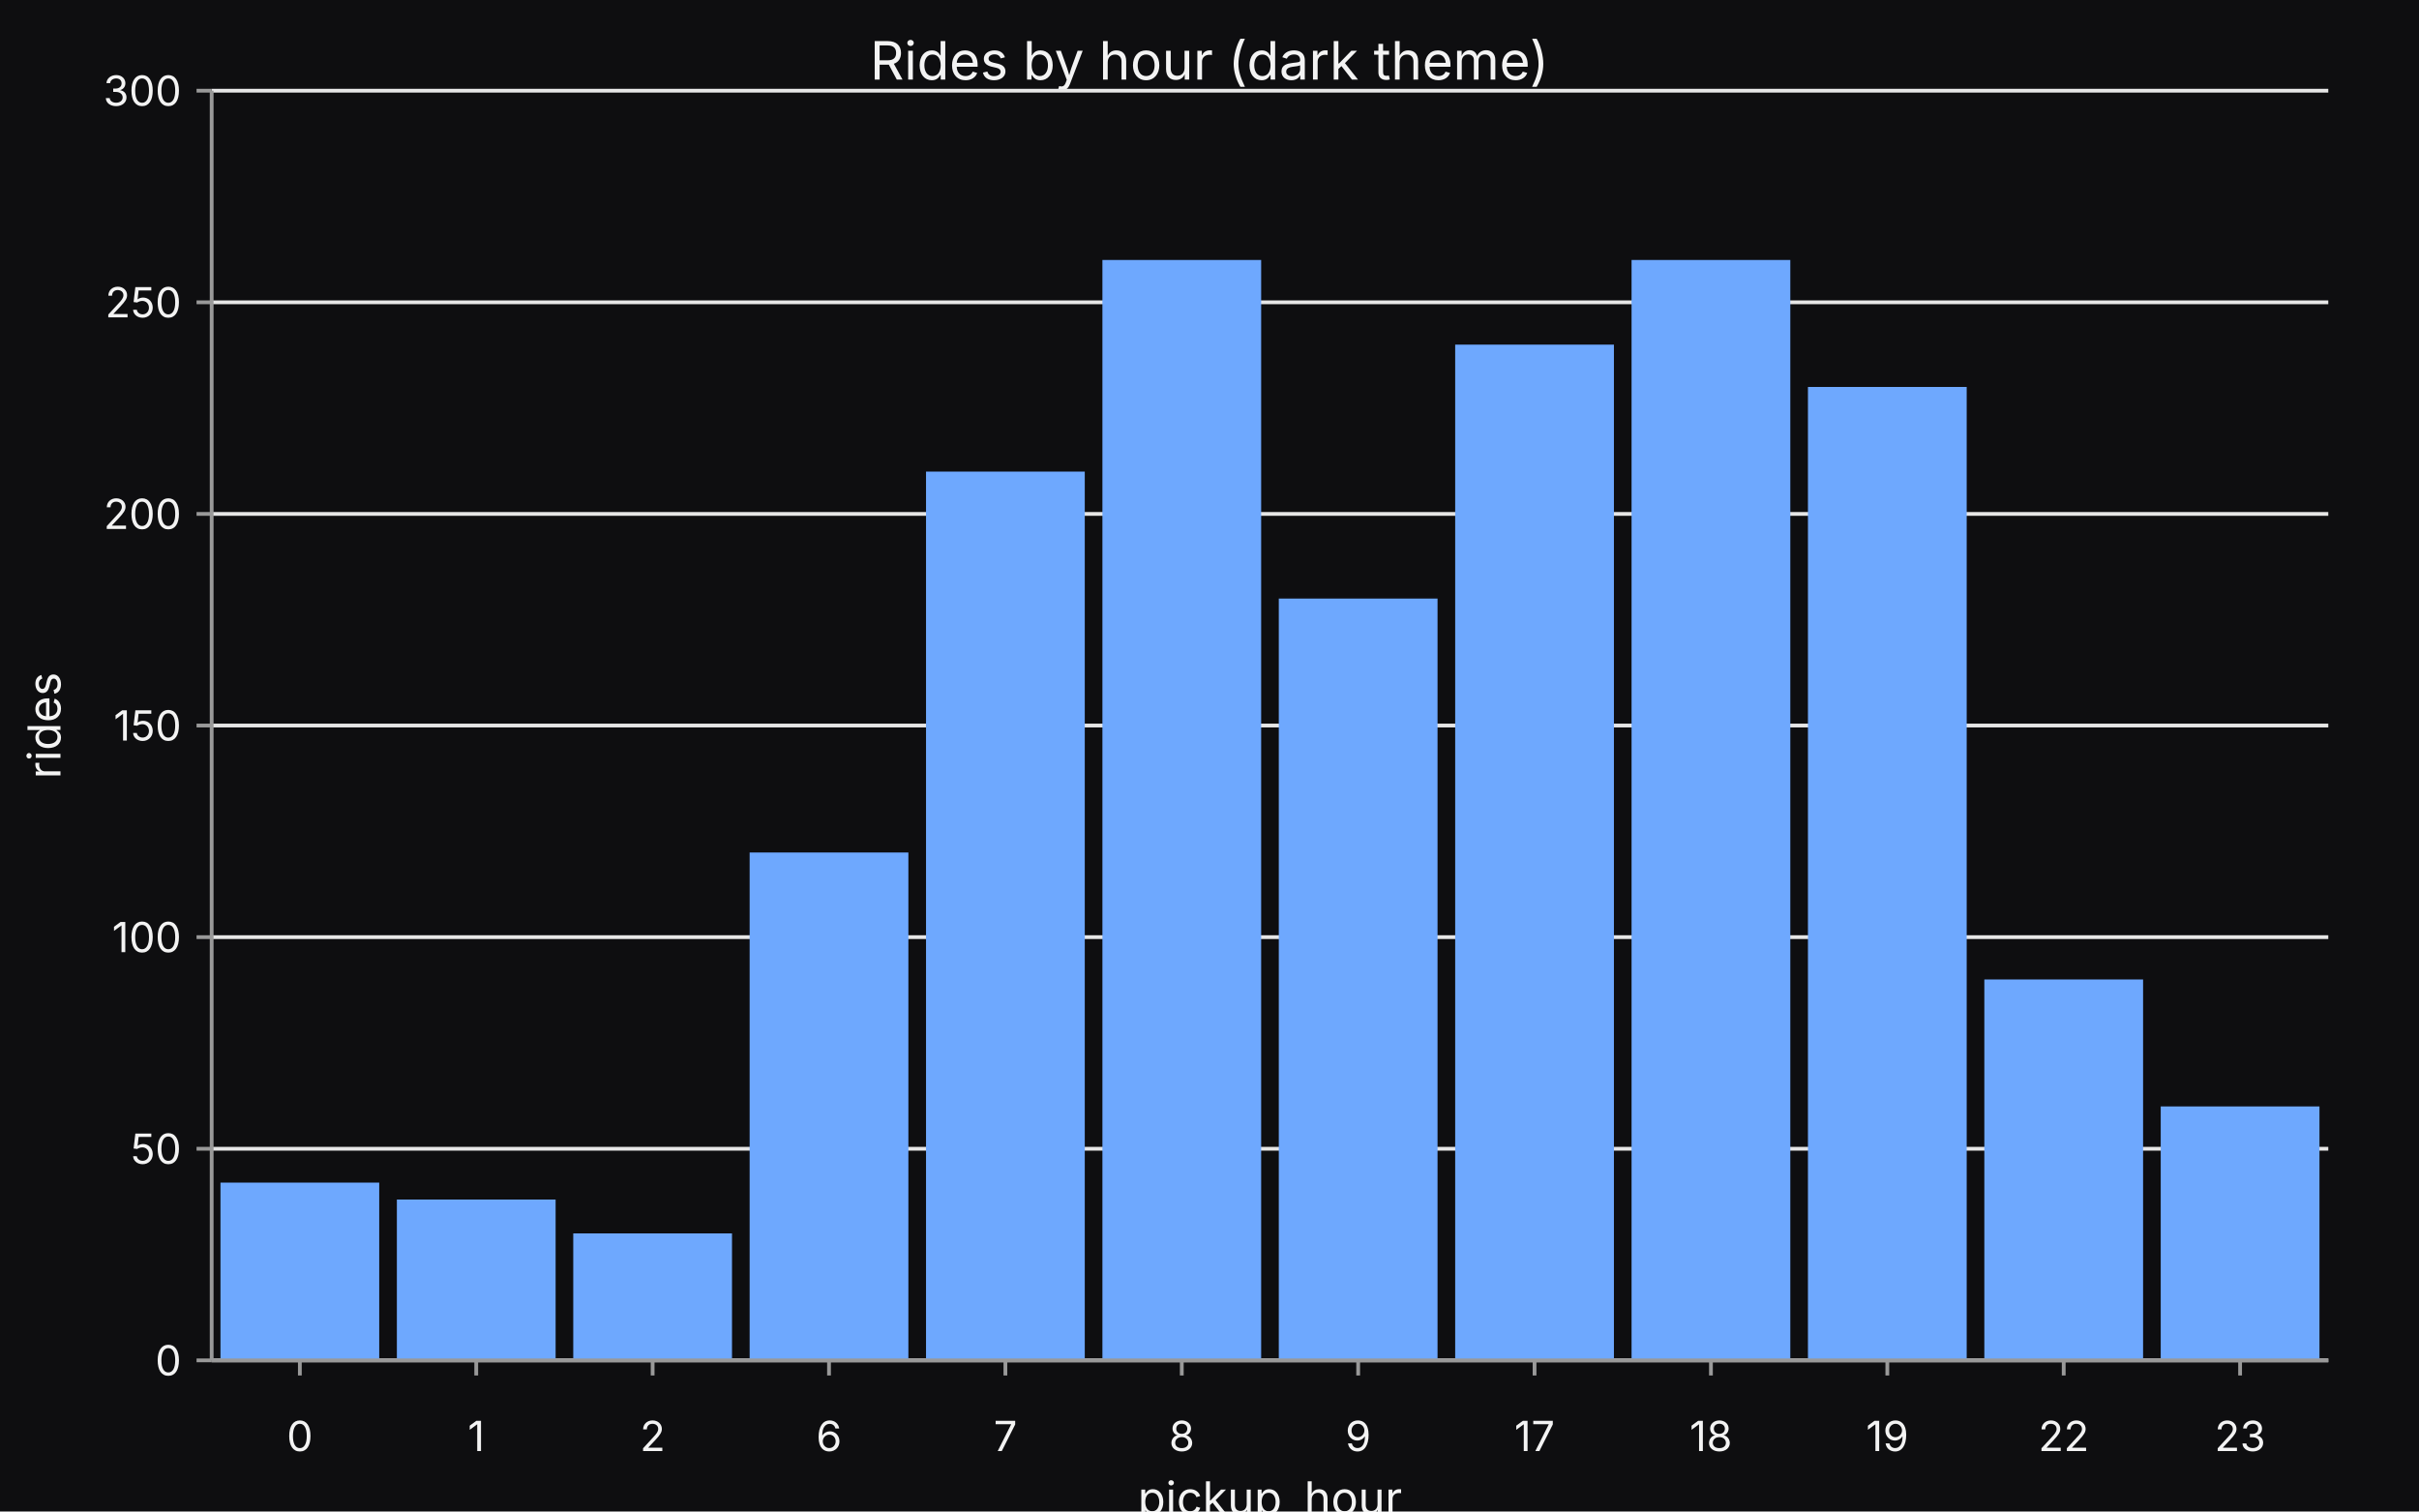
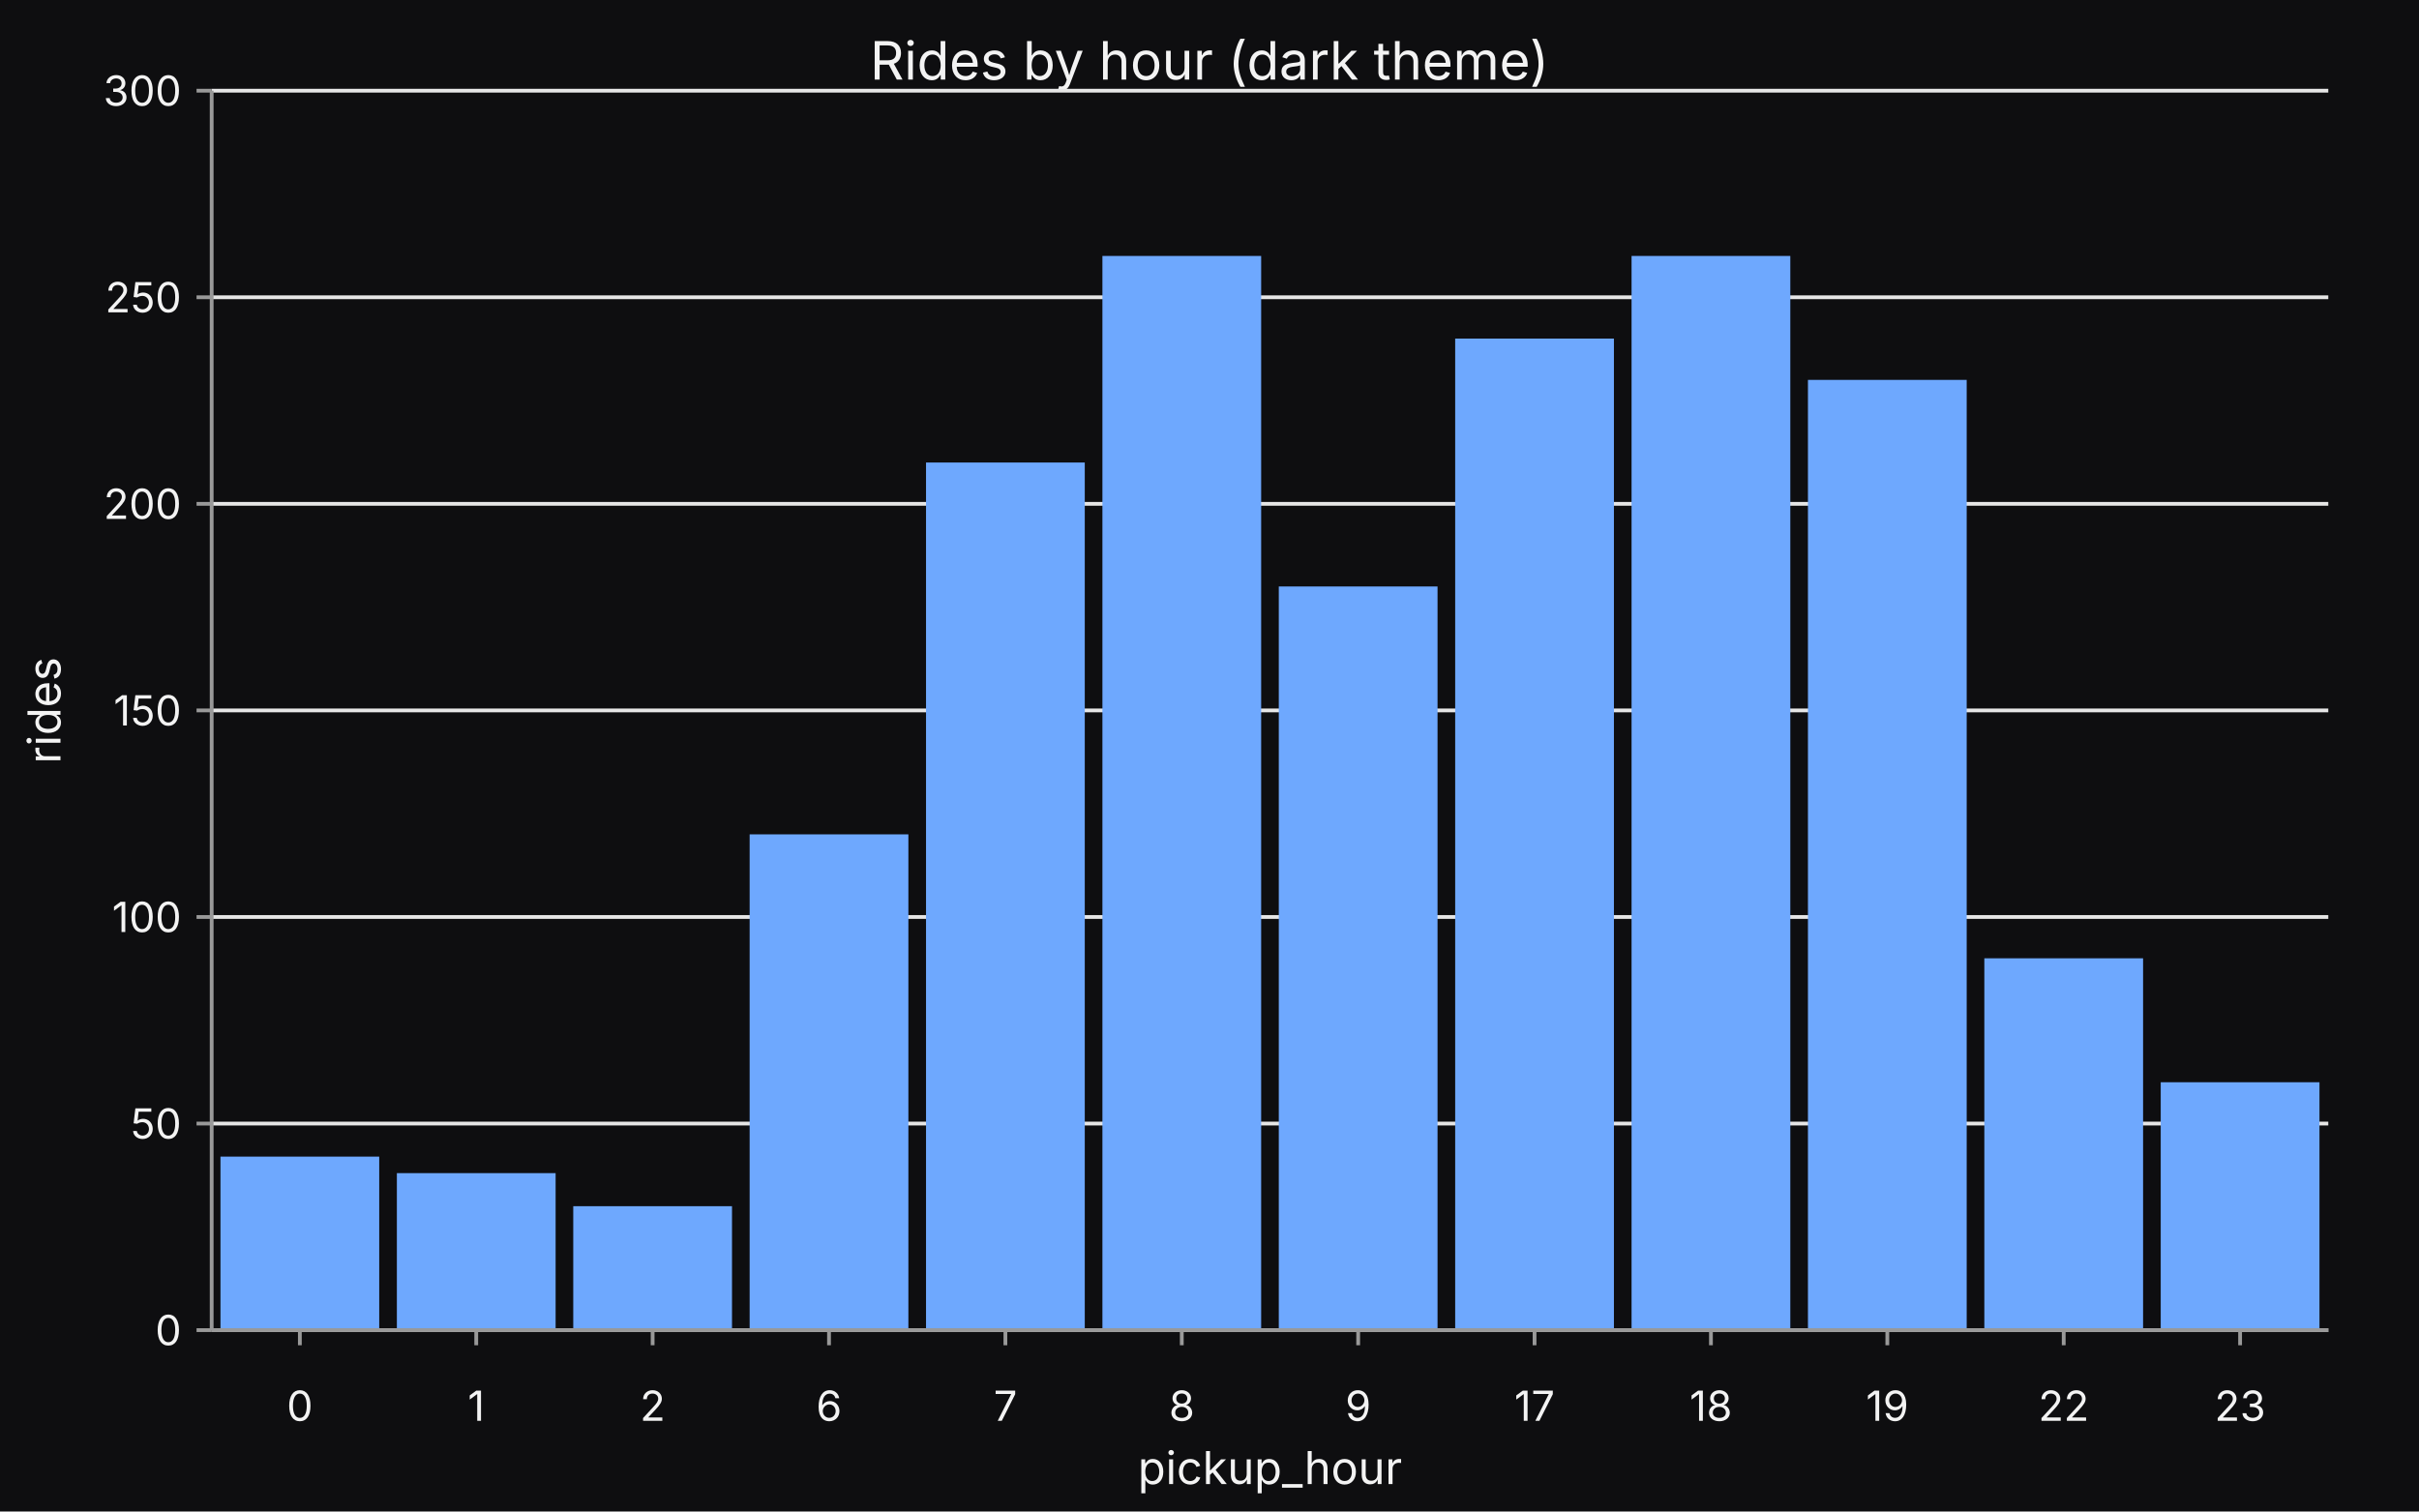
<svg xmlns="http://www.w3.org/2000/svg" viewBox="0 0 640 400" width="640" height="400" role="img" aria-label="Rides by hour (dark theme)" aria-describedby="glyph-desc">
  <rect x="0" y="0" width="640" height="400" fill="#0e0e10" />
  <text x="320" y="16" font-family="system-ui, -apple-system, sans-serif" font-size="14" fill="#f3f3f3" text-anchor="middle" dominant-baseline="middle">Rides by hour (dark theme)</text>
-   <line x1="56" y1="360" x2="616" y2="360" stroke="#e6e6e6" stroke-width="1" />
-   <line x1="56" y1="304" x2="616" y2="304" stroke="#e6e6e6" stroke-width="1" />
-   <line x1="56" y1="248" x2="616" y2="248" stroke="#e6e6e6" stroke-width="1" />
-   <line x1="56" y1="192" x2="616" y2="192" stroke="#e6e6e6" stroke-width="1" />
-   <line x1="56" y1="136" x2="616" y2="136" stroke="#e6e6e6" stroke-width="1" />
-   <line x1="56" y1="80" x2="616" y2="80" stroke="#e6e6e6" stroke-width="1" />
+   <line x1="56" y1="352" x2="616" y2="352" stroke="#e6e6e6" stroke-width="1" />
+   <line x1="56" y1="297.333" x2="616" y2="297.333" stroke="#e6e6e6" stroke-width="1" />
+   <line x1="56" y1="242.667" x2="616" y2="242.667" stroke="#e6e6e6" stroke-width="1" />
+   <line x1="56" y1="188" x2="616" y2="188" stroke="#e6e6e6" stroke-width="1" />
+   <line x1="56" y1="133.333" x2="616" y2="133.333" stroke="#e6e6e6" stroke-width="1" />
+   <line x1="56" y1="78.667" x2="616" y2="78.667" stroke="#e6e6e6" stroke-width="1" />
  <line x1="56" y1="24" x2="616" y2="24" stroke="#e6e6e6" stroke-width="1" />
-   <rect x="58.333" y="312.96" width="42" height="47.04" fill="#6ea8fe" />
-   <rect x="105" y="317.44" width="42" height="42.56" fill="#6ea8fe" />
-   <rect x="151.667" y="326.4" width="42" height="33.6" fill="#6ea8fe" />
-   <rect x="198.333" y="225.6" width="42" height="134.4" fill="#6ea8fe" />
-   <rect x="245" y="124.8" width="42" height="235.2" fill="#6ea8fe" />
-   <rect x="291.667" y="68.8" width="42" height="291.2" fill="#6ea8fe" />
-   <rect x="338.333" y="158.4" width="42" height="201.6" fill="#6ea8fe" />
-   <rect x="385" y="91.2" width="42" height="268.8" fill="#6ea8fe" />
-   <rect x="431.667" y="68.8" width="42" height="291.2" fill="#6ea8fe" />
-   <rect x="478.333" y="102.4" width="42" height="257.6" fill="#6ea8fe" />
-   <rect x="525" y="259.2" width="42" height="100.8" fill="#6ea8fe" />
-   <rect x="571.667" y="292.8" width="42" height="67.2" fill="#6ea8fe" />
-   <line x1="56" y1="360" x2="616" y2="360" stroke="#999999" stroke-width="1" />
-   <line x1="79.333" y1="360" x2="79.333" y2="364" stroke="#999999" stroke-width="1" />
-   <text x="79.333" y="376" font-family="system-ui, -apple-system, sans-serif" font-size="11" fill="#f3f3f3" text-anchor="middle" dominant-baseline="hanging">0</text>
-   <line x1="126" y1="360" x2="126" y2="364" stroke="#999999" stroke-width="1" />
-   <text x="126" y="376" font-family="system-ui, -apple-system, sans-serif" font-size="11" fill="#f3f3f3" text-anchor="middle" dominant-baseline="hanging">1</text>
-   <line x1="172.667" y1="360" x2="172.667" y2="364" stroke="#999999" stroke-width="1" />
-   <text x="172.667" y="376" font-family="system-ui, -apple-system, sans-serif" font-size="11" fill="#f3f3f3" text-anchor="middle" dominant-baseline="hanging">2</text>
-   <line x1="219.333" y1="360" x2="219.333" y2="364" stroke="#999999" stroke-width="1" />
-   <text x="219.333" y="376" font-family="system-ui, -apple-system, sans-serif" font-size="11" fill="#f3f3f3" text-anchor="middle" dominant-baseline="hanging">6</text>
-   <line x1="266" y1="360" x2="266" y2="364" stroke="#999999" stroke-width="1" />
-   <text x="266" y="376" font-family="system-ui, -apple-system, sans-serif" font-size="11" fill="#f3f3f3" text-anchor="middle" dominant-baseline="hanging">7</text>
-   <line x1="312.667" y1="360" x2="312.667" y2="364" stroke="#999999" stroke-width="1" />
-   <text x="312.667" y="376" font-family="system-ui, -apple-system, sans-serif" font-size="11" fill="#f3f3f3" text-anchor="middle" dominant-baseline="hanging">8</text>
-   <line x1="359.333" y1="360" x2="359.333" y2="364" stroke="#999999" stroke-width="1" />
-   <text x="359.333" y="376" font-family="system-ui, -apple-system, sans-serif" font-size="11" fill="#f3f3f3" text-anchor="middle" dominant-baseline="hanging">9</text>
-   <line x1="406" y1="360" x2="406" y2="364" stroke="#999999" stroke-width="1" />
-   <text x="406" y="376" font-family="system-ui, -apple-system, sans-serif" font-size="11" fill="#f3f3f3" text-anchor="middle" dominant-baseline="hanging">17</text>
-   <line x1="452.667" y1="360" x2="452.667" y2="364" stroke="#999999" stroke-width="1" />
-   <text x="452.667" y="376" font-family="system-ui, -apple-system, sans-serif" font-size="11" fill="#f3f3f3" text-anchor="middle" dominant-baseline="hanging">18</text>
-   <line x1="499.333" y1="360" x2="499.333" y2="364" stroke="#999999" stroke-width="1" />
-   <text x="499.333" y="376" font-family="system-ui, -apple-system, sans-serif" font-size="11" fill="#f3f3f3" text-anchor="middle" dominant-baseline="hanging">19</text>
-   <line x1="546" y1="360" x2="546" y2="364" stroke="#999999" stroke-width="1" />
-   <text x="546" y="376" font-family="system-ui, -apple-system, sans-serif" font-size="11" fill="#f3f3f3" text-anchor="middle" dominant-baseline="hanging">22</text>
-   <line x1="592.667" y1="360" x2="592.667" y2="364" stroke="#999999" stroke-width="1" />
-   <text x="592.667" y="376" font-family="system-ui, -apple-system, sans-serif" font-size="11" fill="#f3f3f3" text-anchor="middle" dominant-baseline="hanging">23</text>
-   <text x="336" y="392" font-family="system-ui, -apple-system, sans-serif" font-size="12" fill="#f3f3f3" text-anchor="middle" dominant-baseline="hanging">pickup_hour</text>
-   <line x1="56" y1="24" x2="56" y2="360" stroke="#999999" stroke-width="1" />
-   <line x1="52" y1="360" x2="56" y2="360" stroke="#999999" stroke-width="1" />
-   <text x="48" y="360" font-family="system-ui, -apple-system, sans-serif" font-size="11" fill="#f3f3f3" text-anchor="end" dominant-baseline="middle">0</text>
-   <line x1="52" y1="304" x2="56" y2="304" stroke="#999999" stroke-width="1" />
-   <text x="48" y="304" font-family="system-ui, -apple-system, sans-serif" font-size="11" fill="#f3f3f3" text-anchor="end" dominant-baseline="middle">50</text>
-   <line x1="52" y1="248" x2="56" y2="248" stroke="#999999" stroke-width="1" />
-   <text x="48" y="248" font-family="system-ui, -apple-system, sans-serif" font-size="11" fill="#f3f3f3" text-anchor="end" dominant-baseline="middle">100</text>
-   <line x1="52" y1="192" x2="56" y2="192" stroke="#999999" stroke-width="1" />
-   <text x="48" y="192" font-family="system-ui, -apple-system, sans-serif" font-size="11" fill="#f3f3f3" text-anchor="end" dominant-baseline="middle">150</text>
-   <line x1="52" y1="136" x2="56" y2="136" stroke="#999999" stroke-width="1" />
-   <text x="48" y="136" font-family="system-ui, -apple-system, sans-serif" font-size="11" fill="#f3f3f3" text-anchor="end" dominant-baseline="middle">200</text>
-   <line x1="52" y1="80" x2="56" y2="80" stroke="#999999" stroke-width="1" />
-   <text x="48" y="80" font-family="system-ui, -apple-system, sans-serif" font-size="11" fill="#f3f3f3" text-anchor="end" dominant-baseline="middle">250</text>
+   <rect x="58.333" y="306.08" width="42" height="45.92" fill="#6ea8fe" />
+   <rect x="105" y="310.453" width="42" height="41.547" fill="#6ea8fe" />
+   <rect x="151.667" y="319.2" width="42" height="32.8" fill="#6ea8fe" />
+   <rect x="198.333" y="220.8" width="42" height="131.2" fill="#6ea8fe" />
+   <rect x="245" y="122.4" width="42" height="229.6" fill="#6ea8fe" />
+   <rect x="291.667" y="67.733" width="42" height="284.267" fill="#6ea8fe" />
+   <rect x="338.333" y="155.2" width="42" height="196.8" fill="#6ea8fe" />
+   <rect x="385" y="89.6" width="42" height="262.4" fill="#6ea8fe" />
+   <rect x="431.667" y="67.733" width="42" height="284.267" fill="#6ea8fe" />
+   <rect x="478.333" y="100.533" width="42" height="251.467" fill="#6ea8fe" />
+   <rect x="525" y="253.6" width="42" height="98.4" fill="#6ea8fe" />
+   <rect x="571.667" y="286.4" width="42" height="65.6" fill="#6ea8fe" />
+   <line x1="56" y1="352" x2="616" y2="352" stroke="#999999" stroke-width="1" />
+   <line x1="79.333" y1="352" x2="79.333" y2="356" stroke="#999999" stroke-width="1" />
+   <text x="79.333" y="368" font-family="system-ui, -apple-system, sans-serif" font-size="11" fill="#f3f3f3" text-anchor="middle" dominant-baseline="hanging">0</text>
+   <line x1="126" y1="352" x2="126" y2="356" stroke="#999999" stroke-width="1" />
+   <text x="126" y="368" font-family="system-ui, -apple-system, sans-serif" font-size="11" fill="#f3f3f3" text-anchor="middle" dominant-baseline="hanging">1</text>
+   <line x1="172.667" y1="352" x2="172.667" y2="356" stroke="#999999" stroke-width="1" />
+   <text x="172.667" y="368" font-family="system-ui, -apple-system, sans-serif" font-size="11" fill="#f3f3f3" text-anchor="middle" dominant-baseline="hanging">2</text>
+   <line x1="219.333" y1="352" x2="219.333" y2="356" stroke="#999999" stroke-width="1" />
+   <text x="219.333" y="368" font-family="system-ui, -apple-system, sans-serif" font-size="11" fill="#f3f3f3" text-anchor="middle" dominant-baseline="hanging">6</text>
+   <line x1="266" y1="352" x2="266" y2="356" stroke="#999999" stroke-width="1" />
+   <text x="266" y="368" font-family="system-ui, -apple-system, sans-serif" font-size="11" fill="#f3f3f3" text-anchor="middle" dominant-baseline="hanging">7</text>
+   <line x1="312.667" y1="352" x2="312.667" y2="356" stroke="#999999" stroke-width="1" />
+   <text x="312.667" y="368" font-family="system-ui, -apple-system, sans-serif" font-size="11" fill="#f3f3f3" text-anchor="middle" dominant-baseline="hanging">8</text>
+   <line x1="359.333" y1="352" x2="359.333" y2="356" stroke="#999999" stroke-width="1" />
+   <text x="359.333" y="368" font-family="system-ui, -apple-system, sans-serif" font-size="11" fill="#f3f3f3" text-anchor="middle" dominant-baseline="hanging">9</text>
+   <line x1="406" y1="352" x2="406" y2="356" stroke="#999999" stroke-width="1" />
+   <text x="406" y="368" font-family="system-ui, -apple-system, sans-serif" font-size="11" fill="#f3f3f3" text-anchor="middle" dominant-baseline="hanging">17</text>
+   <line x1="452.667" y1="352" x2="452.667" y2="356" stroke="#999999" stroke-width="1" />
+   <text x="452.667" y="368" font-family="system-ui, -apple-system, sans-serif" font-size="11" fill="#f3f3f3" text-anchor="middle" dominant-baseline="hanging">18</text>
+   <line x1="499.333" y1="352" x2="499.333" y2="356" stroke="#999999" stroke-width="1" />
+   <text x="499.333" y="368" font-family="system-ui, -apple-system, sans-serif" font-size="11" fill="#f3f3f3" text-anchor="middle" dominant-baseline="hanging">19</text>
+   <line x1="546" y1="352" x2="546" y2="356" stroke="#999999" stroke-width="1" />
+   <text x="546" y="368" font-family="system-ui, -apple-system, sans-serif" font-size="11" fill="#f3f3f3" text-anchor="middle" dominant-baseline="hanging">22</text>
+   <line x1="592.667" y1="352" x2="592.667" y2="356" stroke="#999999" stroke-width="1" />
+   <text x="592.667" y="368" font-family="system-ui, -apple-system, sans-serif" font-size="11" fill="#f3f3f3" text-anchor="middle" dominant-baseline="hanging">23</text>
+   <text x="336" y="384" font-family="system-ui, -apple-system, sans-serif" font-size="12" fill="#f3f3f3" text-anchor="middle" dominant-baseline="hanging">pickup_hour</text>
+   <line x1="56" y1="24" x2="56" y2="352" stroke="#999999" stroke-width="1" />
+   <line x1="52" y1="352" x2="56" y2="352" stroke="#999999" stroke-width="1" />
+   <text x="48" y="352" font-family="system-ui, -apple-system, sans-serif" font-size="11" fill="#f3f3f3" text-anchor="end" dominant-baseline="middle">0</text>
+   <line x1="52" y1="297.333" x2="56" y2="297.333" stroke="#999999" stroke-width="1" />
+   <text x="48" y="297.333" font-family="system-ui, -apple-system, sans-serif" font-size="11" fill="#f3f3f3" text-anchor="end" dominant-baseline="middle">50</text>
+   <line x1="52" y1="242.667" x2="56" y2="242.667" stroke="#999999" stroke-width="1" />
+   <text x="48" y="242.667" font-family="system-ui, -apple-system, sans-serif" font-size="11" fill="#f3f3f3" text-anchor="end" dominant-baseline="middle">100</text>
+   <line x1="52" y1="188" x2="56" y2="188" stroke="#999999" stroke-width="1" />
+   <text x="48" y="188" font-family="system-ui, -apple-system, sans-serif" font-size="11" fill="#f3f3f3" text-anchor="end" dominant-baseline="middle">150</text>
+   <line x1="52" y1="133.333" x2="56" y2="133.333" stroke="#999999" stroke-width="1" />
+   <text x="48" y="133.333" font-family="system-ui, -apple-system, sans-serif" font-size="11" fill="#f3f3f3" text-anchor="end" dominant-baseline="middle">200</text>
+   <line x1="52" y1="78.667" x2="56" y2="78.667" stroke="#999999" stroke-width="1" />
+   <text x="48" y="78.667" font-family="system-ui, -apple-system, sans-serif" font-size="11" fill="#f3f3f3" text-anchor="end" dominant-baseline="middle">250</text>
  <line x1="52" y1="24" x2="56" y2="24" stroke="#999999" stroke-width="1" />
  <text x="48" y="24" font-family="system-ui, -apple-system, sans-serif" font-size="11" fill="#f3f3f3" text-anchor="end" dominant-baseline="middle">300</text>
-   <text x="16" y="192" font-family="system-ui, -apple-system, sans-serif" font-size="12" fill="#f3f3f3" text-anchor="middle" dominant-baseline="alphabetic" transform="rotate(-90 16 192)">rides</text>
+   <text x="16" y="188" font-family="system-ui, -apple-system, sans-serif" font-size="12" fill="#f3f3f3" text-anchor="middle" dominant-baseline="alphabetic" transform="rotate(-90 16 188)">rides</text>
</svg>
